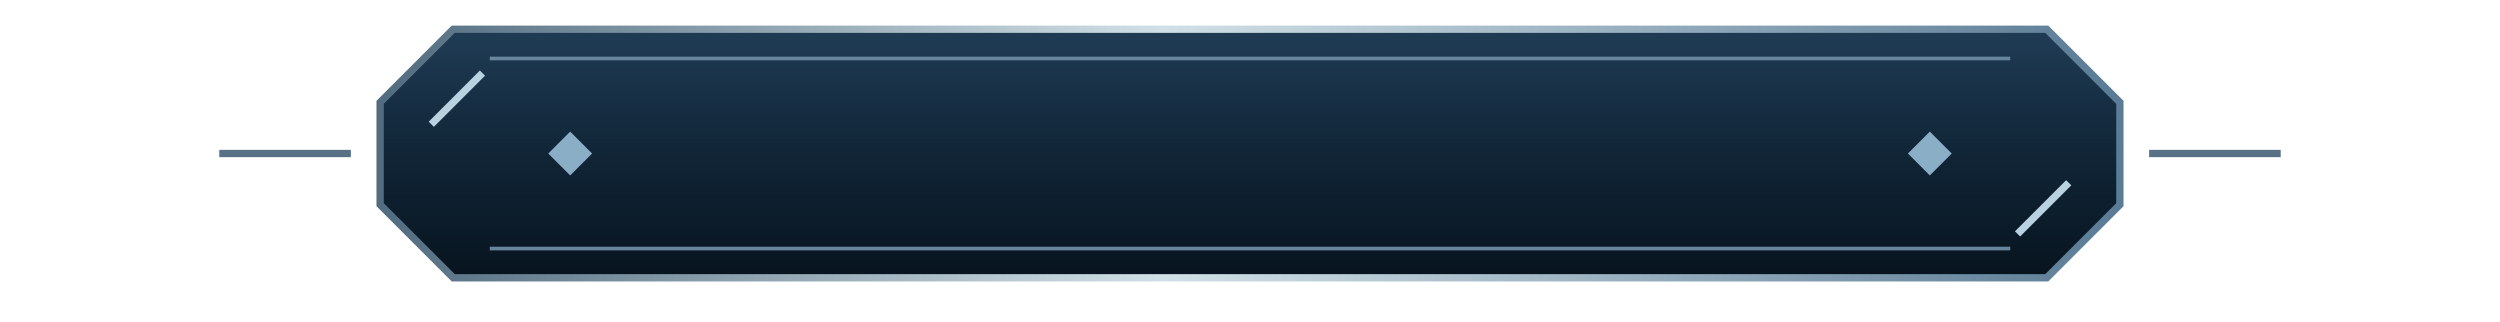
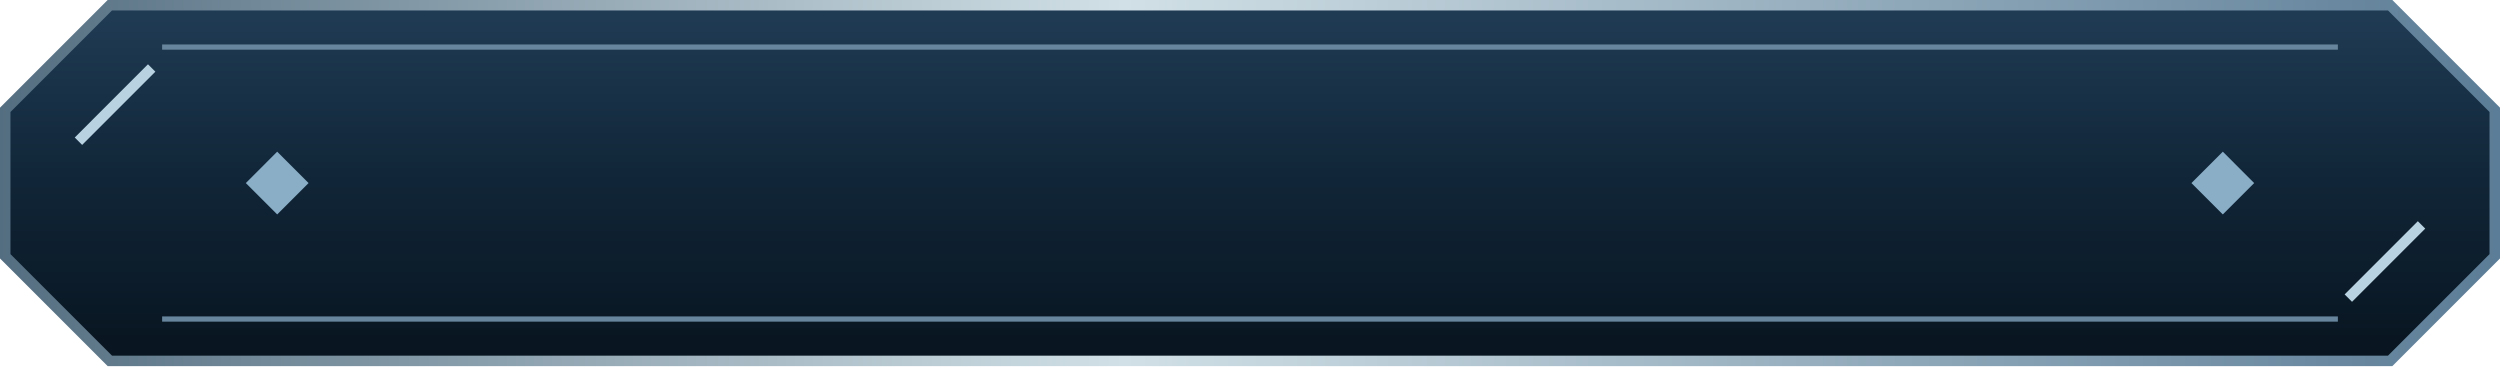
- <svg xmlns="http://www.w3.org/2000/svg" width="342" height="44" viewBox="0 0 342 44">
+ <svg xmlns="http://www.w3.org/2000/svg" width="239" height="35" viewBox="51.5 3.5 239 35">
  <defs>
    <linearGradient id="blue" x2="0" y2="1">
      <stop stop-color="#203c55" />
      <stop offset=".5" stop-color="#102537" />
      <stop offset="1" stop-color="#08141f" />
    </linearGradient>
    <linearGradient id="silver">
      <stop stop-color="#536d80" />
      <stop offset=".45" stop-color="#d1e0e6" />
      <stop offset="1" stop-color="#5b7c96" />
    </linearGradient>
    <linearGradient id="gold">
      <stop stop-color="#74634a" />
      <stop offset=".5" stop-color="#d5c49e" />
      <stop offset="1" stop-color="#807155" />
    </linearGradient>
  </defs>
  <path d="M62 4H280L290 14V28L280 38H62L52 28V14Z" fill="url(#blue)" stroke="url(#silver)" />
  <path d="M67 8H275M67 34H275" stroke="#67859c" stroke-width=".5" />
  <path d="M59 17L66 10M276 32L283 25" stroke="#b9d2e1" />
  <path d="M30 21H48M294 21H312" stroke="#587187" />
  <path d="M75 21l3-3 3 3-3 3zM261 21l3-3 3 3-3 3z" fill="#89aec6" />
</svg>
